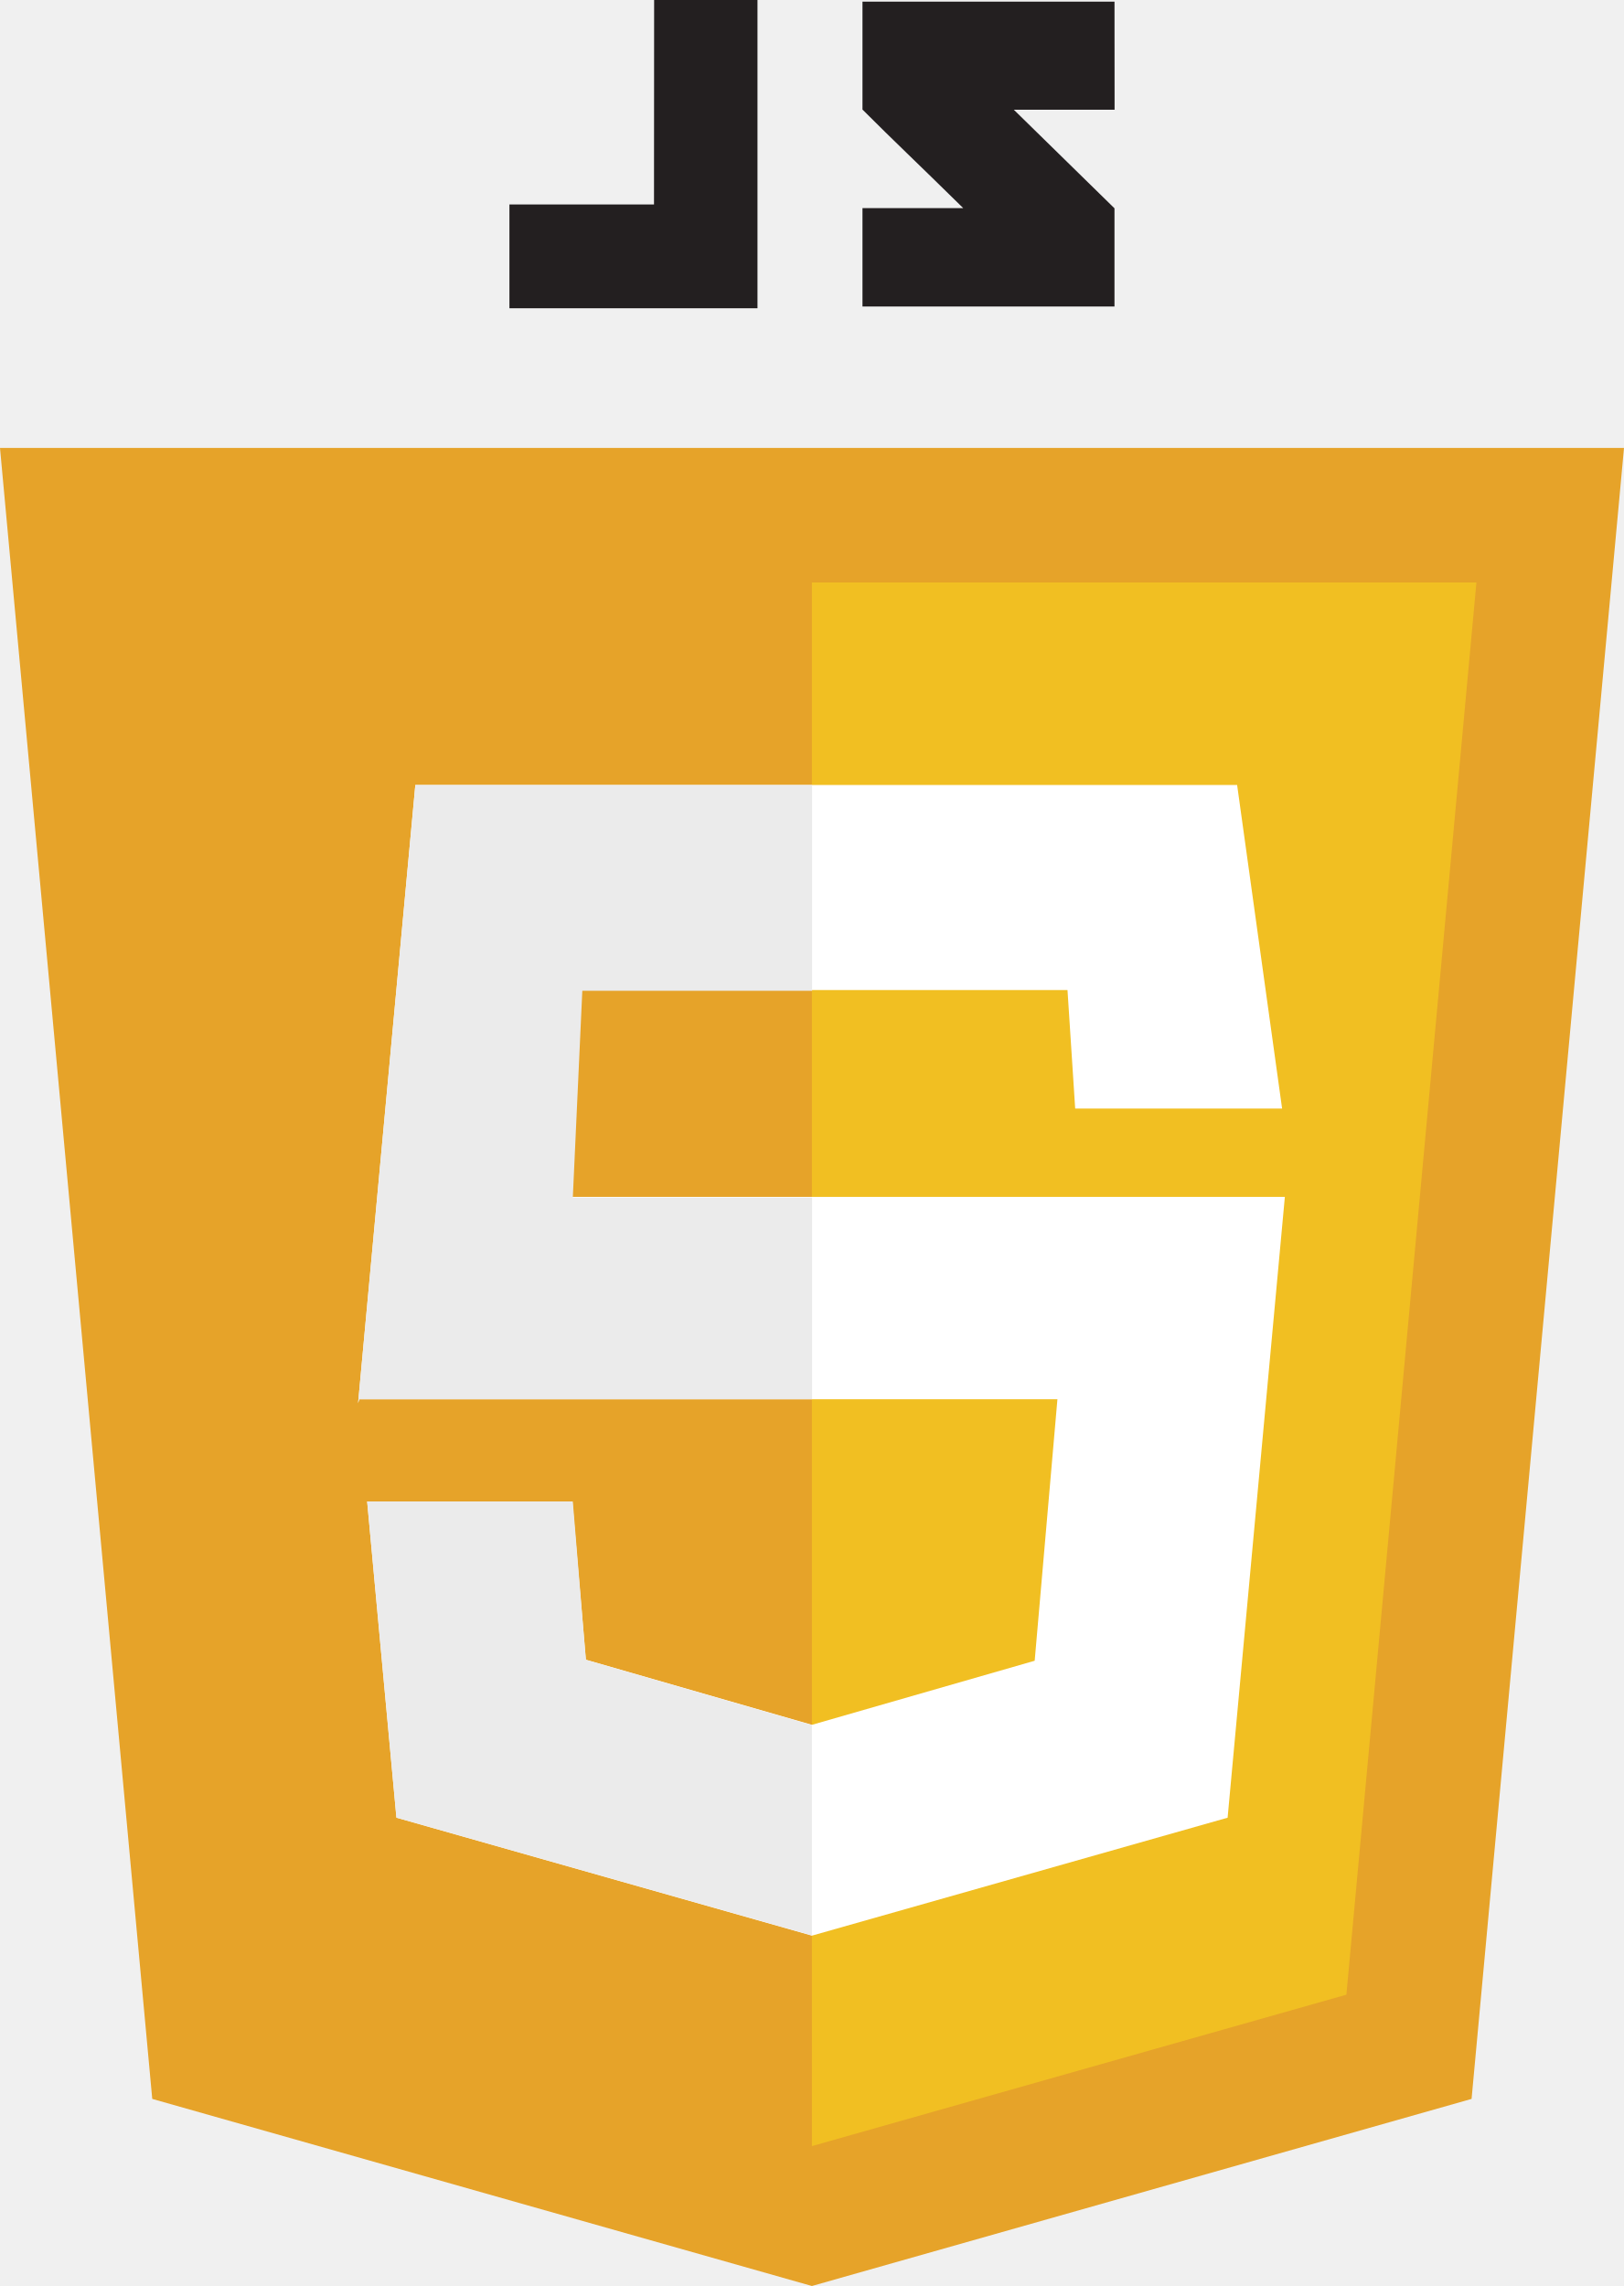
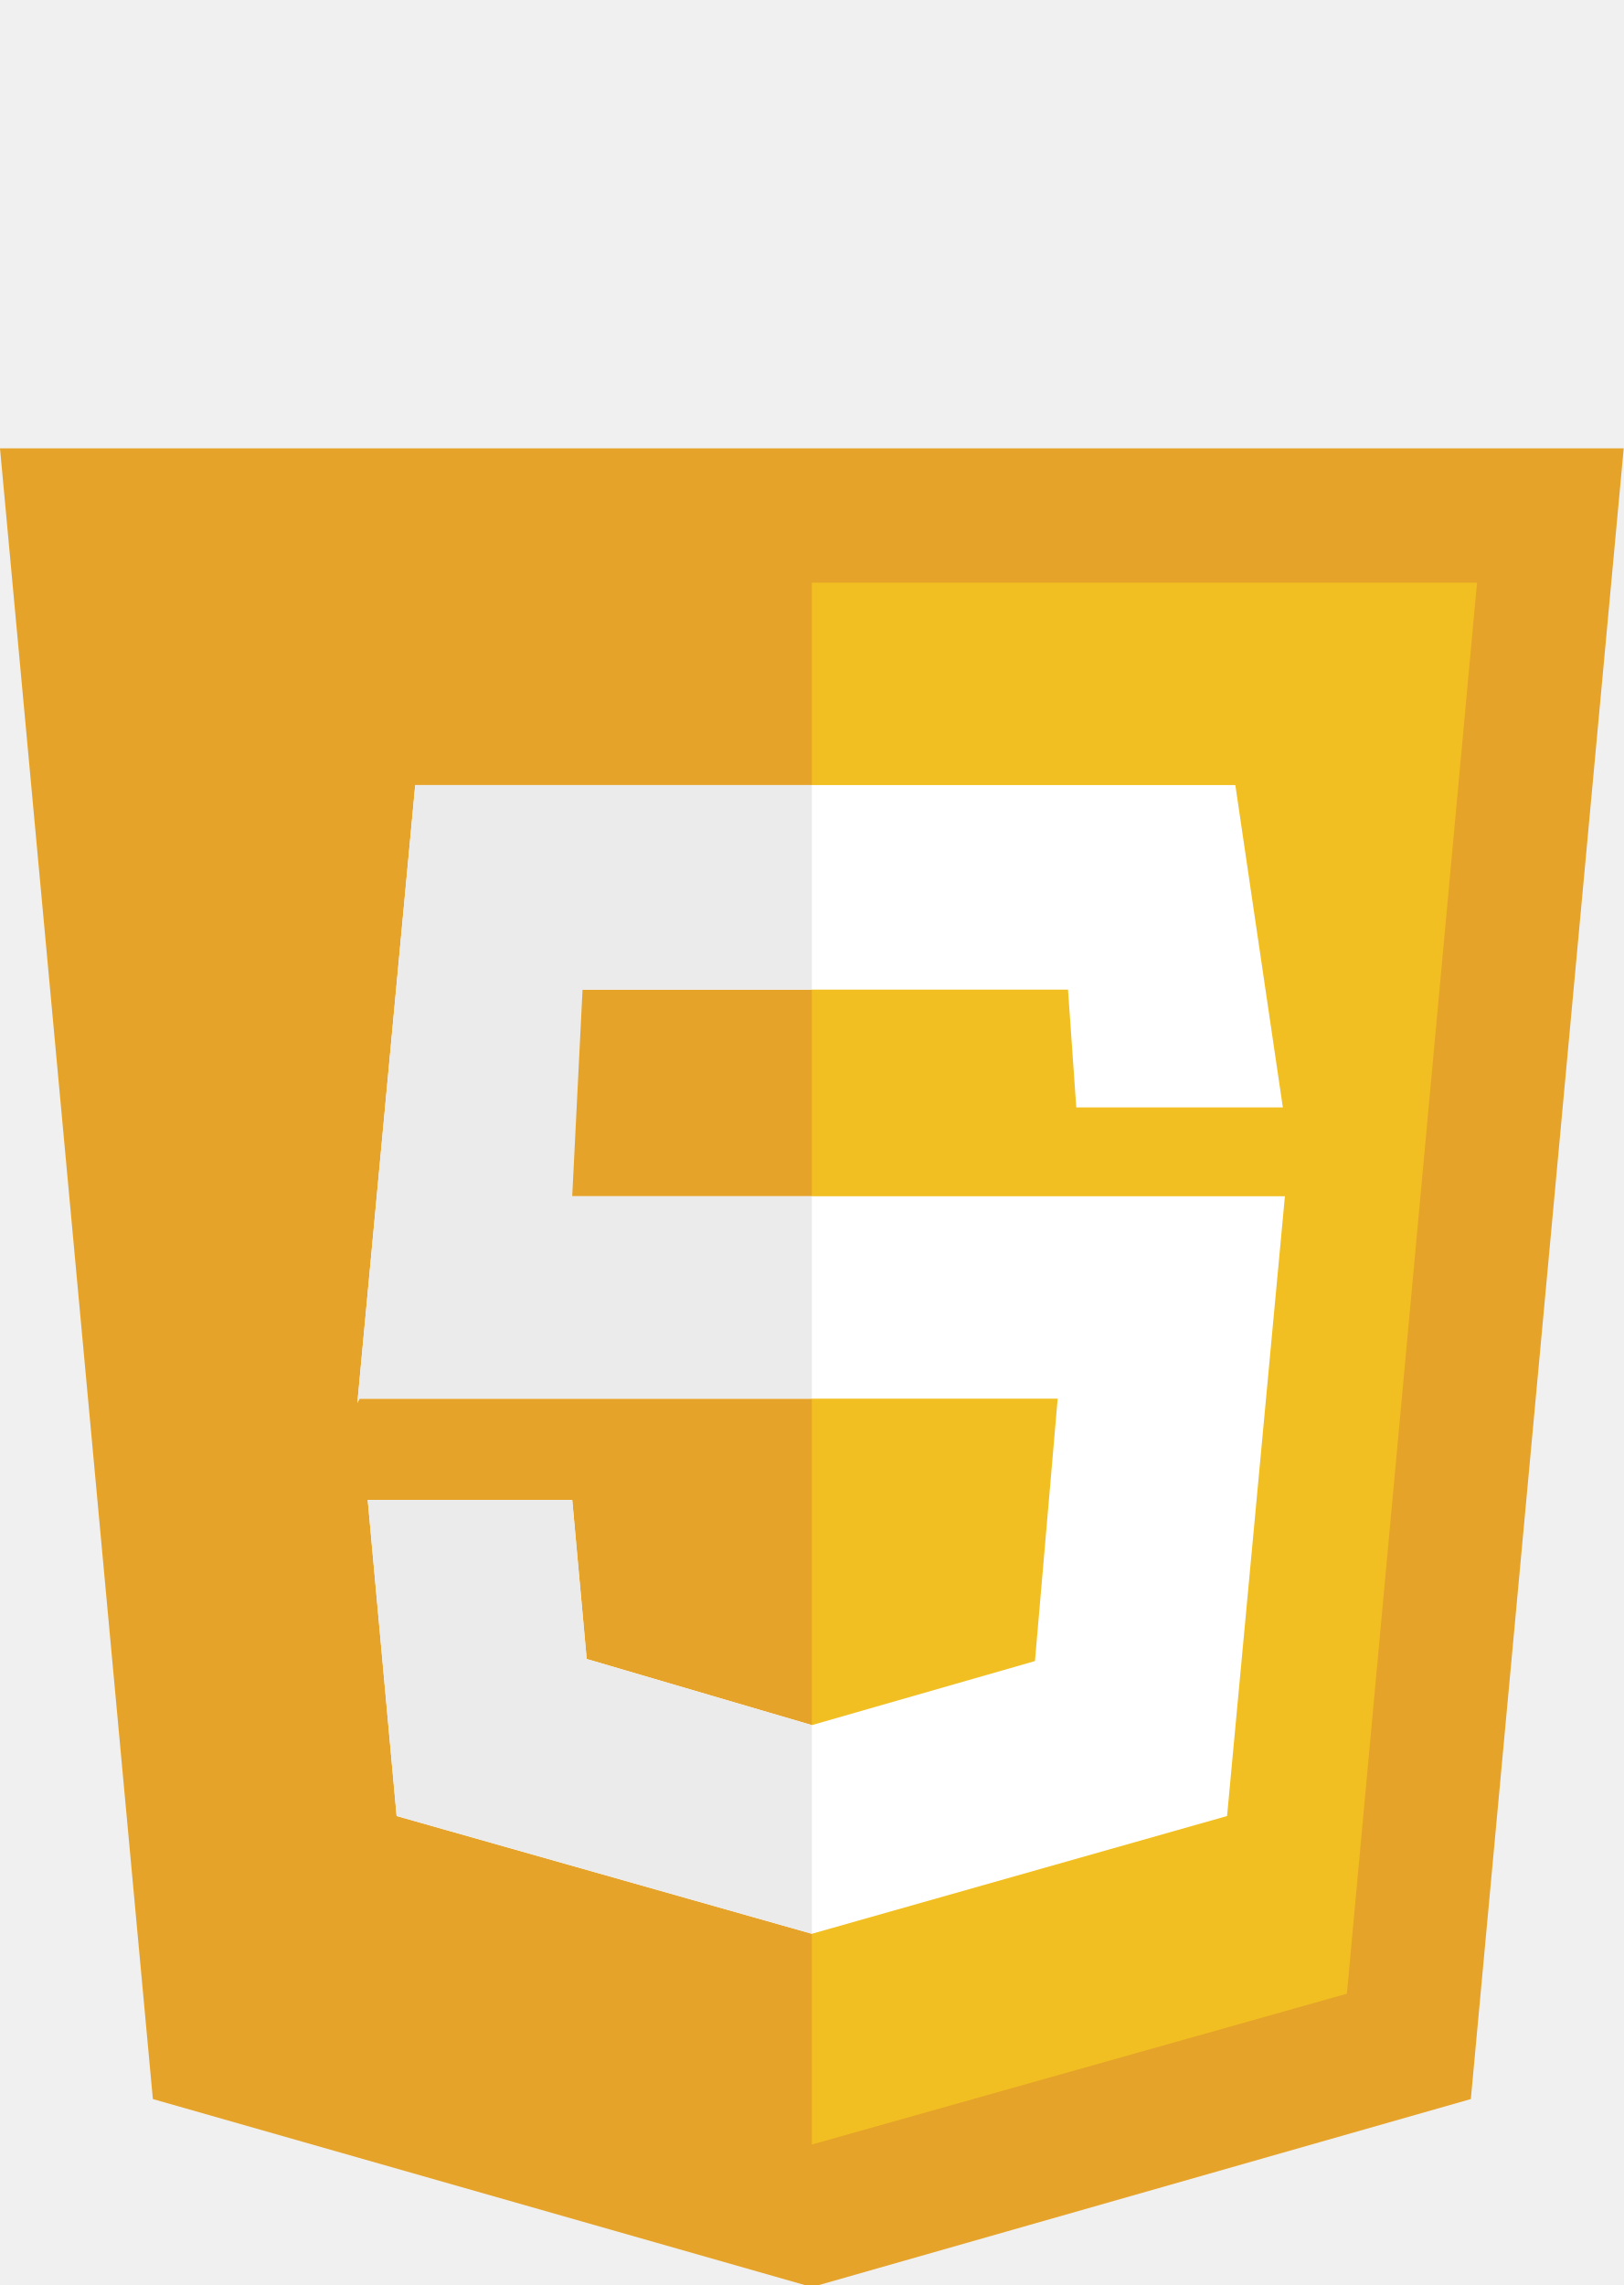
- <svg xmlns="http://www.w3.org/2000/svg" width="78.562" height="110.589">
-   <path fill="#e6a329" d="M78.562 21.671H0l7.365 79.867 31.912 9.051 31.912-9.051Z" data-name="Path 275" />
-   <path fill="#f1bf22" d="M39.277 28.178v75.643l25.856-7.325 6.29-68.318Z" data-name="Path 276" />
-   <path fill="#fff" d="M59.847 37.976H20.092l-2.769 29.9.057-.186h33.774l-1.1 12.651-10.776 3.1-10.935-3.15-.655-7.657h-9.926l1.416 15.3 20.1 5.706 20.109-5.706 2.769-30.032H26.312l.46-10.006h24.869l.372 5.733h10.01Z" data-name="Path 277" />
-   <path fill="#ebebeb" d="M39.286 37.976H20.092l-2.769 29.9.057-.186h21.905v-9.754H27.71l.46-10.006h11.116ZM27.71 72.639h-9.949l1.416 15.292 20.1 5.7V83.455l-10.935-3.158Z" data-name="Path 278" />
-   <path fill="#231f20" d="M31.638 9.891h-6.994v5.021h12V0h-5ZM53.915.08H41.723V5.3c1.628 1.628 2.477 2.411 4.875 4.769h-4.875v4.76h12.191v-4.752l-4.87-4.769h4.875Z" data-name="Path 279" />
+ <svg xmlns="http://www.w3.org/2000/svg" version="1.1" id="Layer_1" x="0px" y="0px" viewBox="0 0 78.6 110.6" style="enable-background:new 0 0 78.6 110.6;" xml:space="preserve">
+   <style type="text/css">
+ 	.st0{fill:#E6A329;}
+ 	.st1{fill:#F1BF22;}
+ 	.st2{fill:#FFFFFF;}
+ 	.st3{fill:#EBEBEB;}
+ </style>
+   <path class="st0" d="M78.6,21.7H0l7.4,79.9l31.9,9.1l31.9-9.1L78.6,21.7z" />
+   <path class="st1" d="M39.3,28.2v75.6l25.9-7.3l6.3-68.3L39.3,28.2z" />
+   <path class="st2" d="M59.8,38H20.1l-2.8,29.9l0.1-0.2h33.8l-1.1,12.7l-10.8,3.1l-10.9-3.2l-0.7-7.7h-9.9l1.4,15.3l20.1,5.7l20.1-5.7  l2.8-30H26.3l0.5-10h24.9l0.4,5.7h10L59.8,38z" />
+   <path class="st3" d="M39.3,38H20.1l-2.8,29.9l0.1-0.2h21.9v-9.8H27.7l0.5-10h11.1V38z M27.7,72.6h-9.9l1.4,15.3l20.1,5.7V83.5  l-10.9-3.2L27.7,72.6z" />
</svg>
